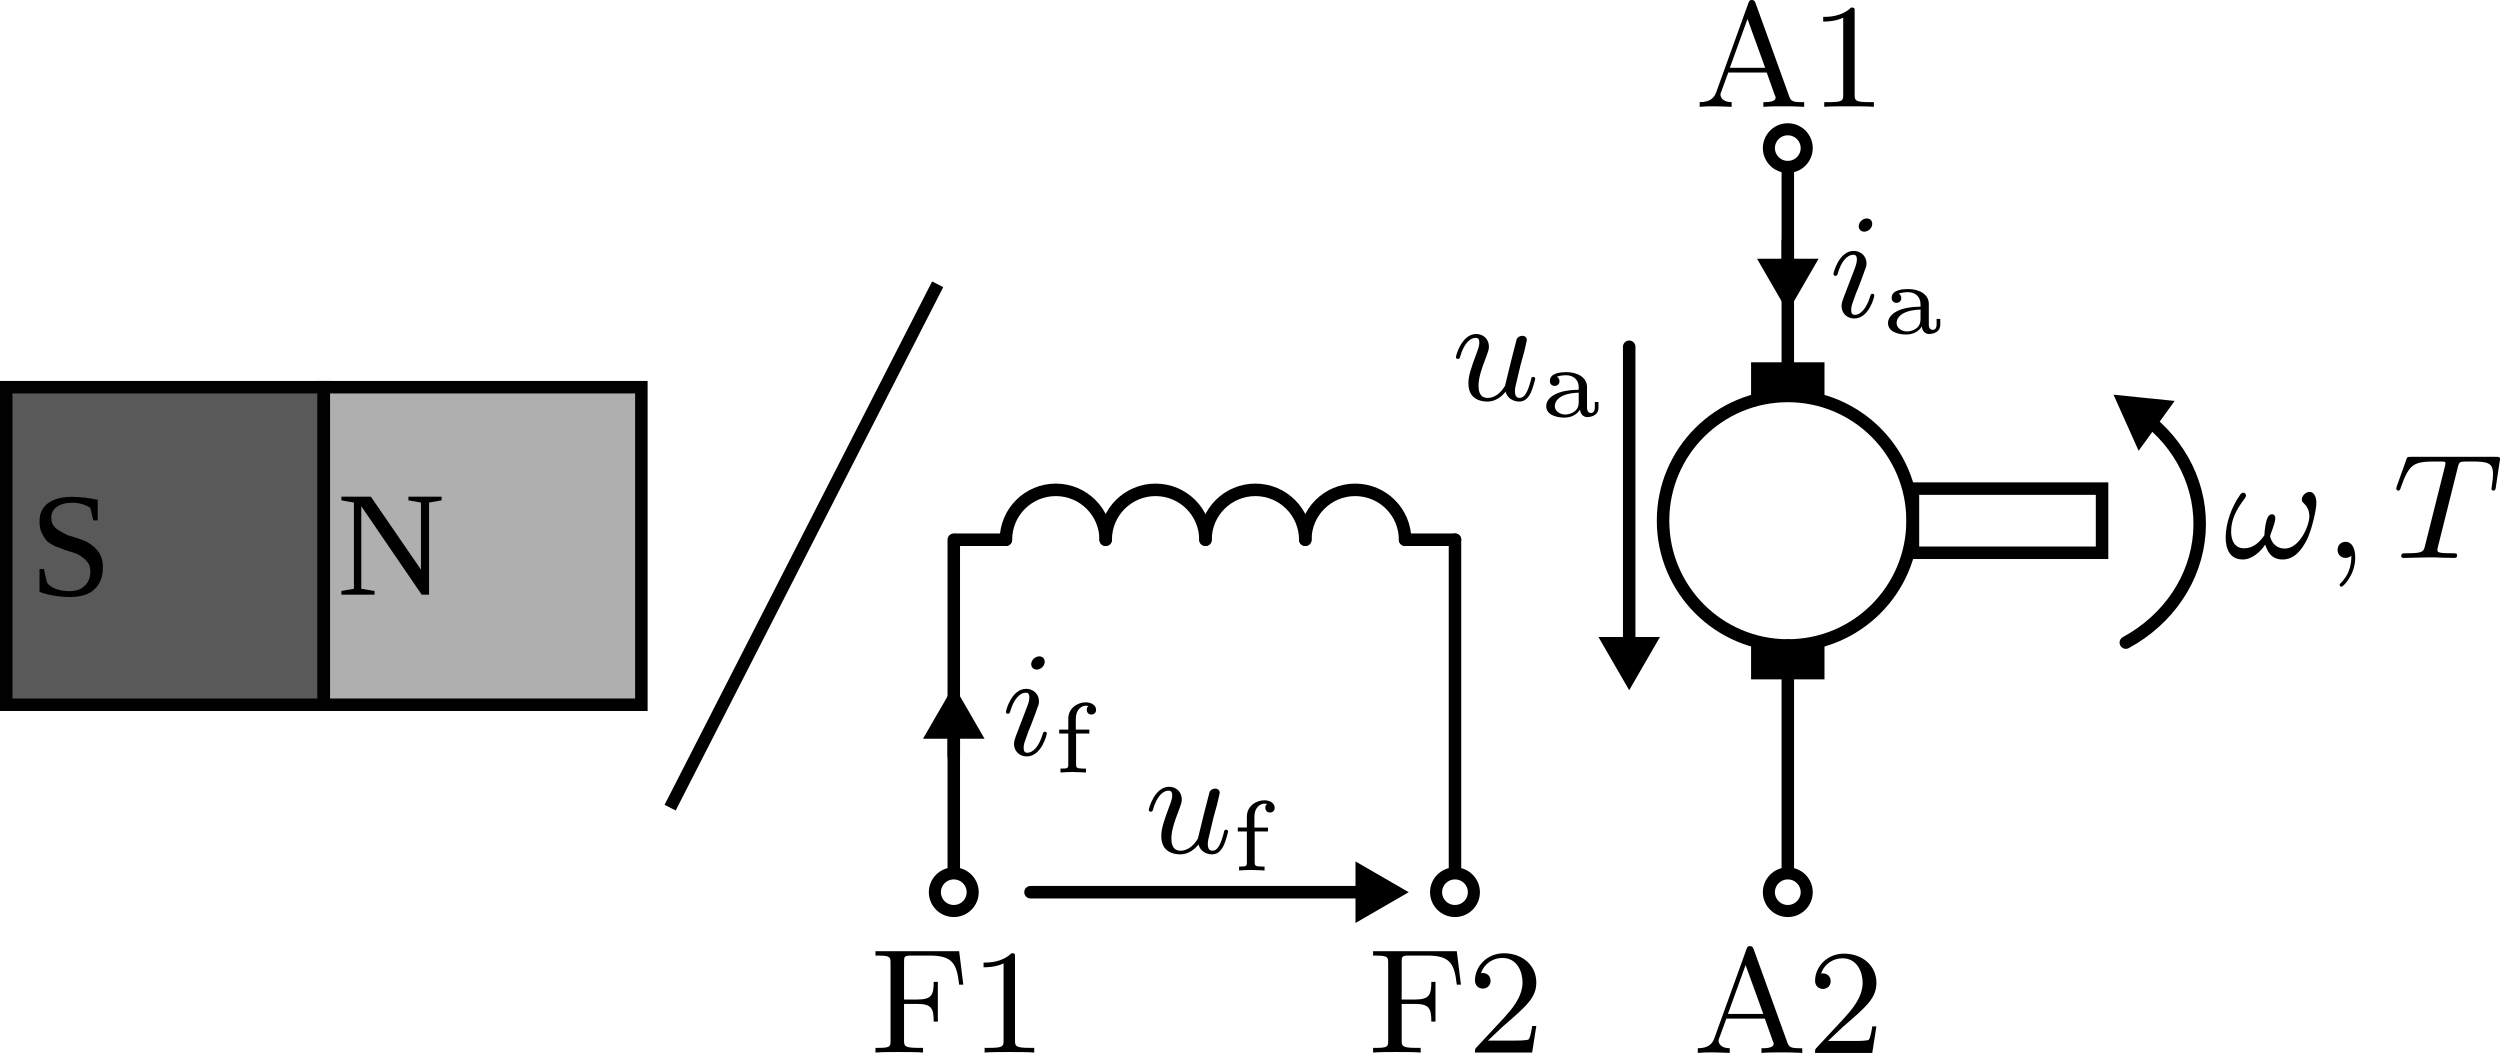
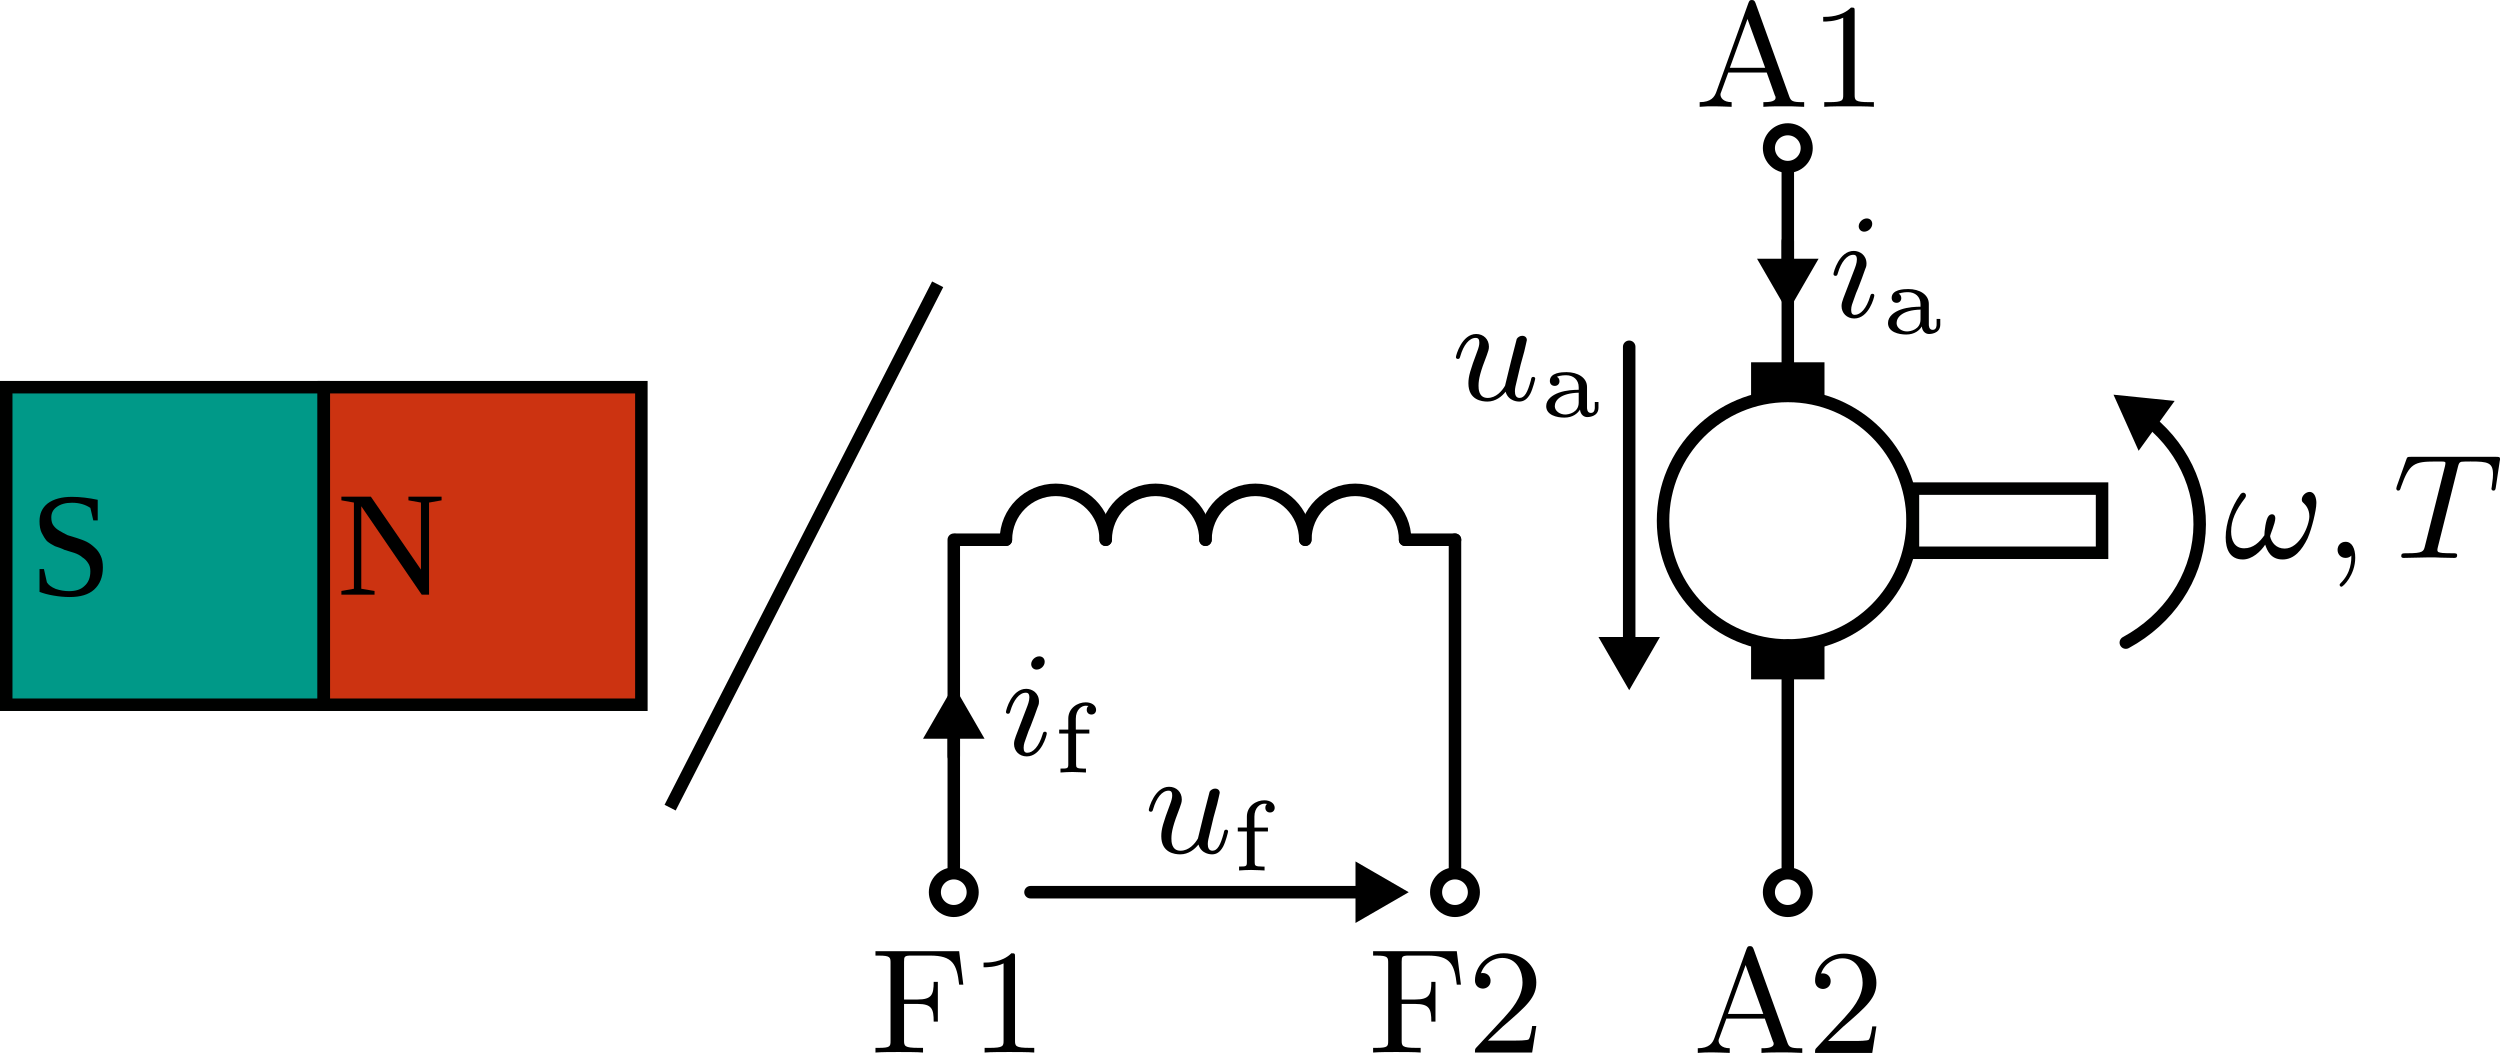
<svg xmlns="http://www.w3.org/2000/svg" width="53.023mm" height="22.331mm" viewBox="0 0 53.023 22.331" version="1.1" id="svg1">
  <defs id="defs1">
    <marker style="overflow:visible" id="TriangleInM" refX="0" refY="0" orient="auto">
      <path transform="scale(-0.4)" style="fill:context-stroke;fill-rule:evenodd;stroke:context-stroke;stroke-width:1pt" d="M 5.77,0 -2.88,5 V -5 Z" id="path5871" />
    </marker>
    <marker style="overflow:visible" id="TriangleInM-7" refX="0" refY="0" orient="auto">
      <path transform="scale(-0.4)" style="fill:context-stroke;fill-rule:evenodd;stroke:context-stroke;stroke-width:1pt" d="M 5.77,0 -2.88,5 V -5 Z" id="path5871-1" />
    </marker>
    <marker style="overflow:visible" id="TriangleInM-0" refX="0" refY="0" orient="auto">
      <path transform="scale(-0.4)" style="fill:context-stroke;fill-rule:evenodd;stroke:context-stroke;stroke-width:1pt" d="M 5.77,0 -2.88,5 V -5 Z" id="path5871-4" />
    </marker>
    <marker style="overflow:visible" id="TriangleInM-0-2" refX="0" refY="0" orient="auto">
      <path transform="scale(-0.4)" style="fill:context-stroke;fill-rule:evenodd;stroke:context-stroke;stroke-width:1pt" d="M 5.77,0 -2.88,5 V -5 Z" id="path5871-4-3" />
    </marker>
    <marker style="overflow:visible" id="marker1815" refX="0" refY="0" orient="auto">
      <path transform="scale(-0.4)" style="fill:context-stroke;fill-rule:evenodd;stroke:context-stroke;stroke-width:1pt" d="M 5.77,0 -2.88,5 V -5 Z" id="path1813" />
    </marker>
  </defs>
  <g id="layer1" transform="translate(-63.98206,-189.1771)">
    <path style="fill:none;stroke:#000000;stroke-width:0.265px;stroke-linecap:round;stroke-linejoin:miter;stroke-opacity:1" d="m 101.9,202.867 v 4.708" id="path1" />
    <circle style="fill:none;fill-opacity:1;stroke:#000000;stroke-width:0.265;stroke-linecap:round;stroke-linejoin:round;stroke-miterlimit:4;stroke-dasharray:none;stroke-dashoffset:0;stroke-opacity:1;paint-order:normal" id="circle1" cx="101.9" cy="200.221" r="2.646" />
    <path style="fill:none;stroke:#000000;stroke-width:0.265px;stroke-linecap:round;stroke-linejoin:miter;stroke-opacity:1" d="m 101.9,192.805 v 4.471" id="path2" />
    <ellipse ry="0.399" rx="0.401" cy="192.318" cx="101.9" id="path5953" style="fill:none;fill-opacity:1;stroke:#000000;stroke-width:0.256;stroke-linecap:round;stroke-linejoin:round;stroke-miterlimit:4;stroke-dasharray:none;stroke-dashoffset:0;stroke-opacity:1;paint-order:normal" />
    <path style="fill:none;stroke:#000000;stroke-width:0.265px;stroke-linecap:round;stroke-linejoin:miter;stroke-opacity:1" d="m 94.841,207.575 1e-6,-6.951" id="path2-8" />
    <ellipse ry="0.399" rx="0.401" cy="-208.1" cx="101.9" id="path5953-6" style="fill:none;fill-opacity:1;stroke:#000000;stroke-width:0.256;stroke-linecap:round;stroke-linejoin:round;stroke-miterlimit:4;stroke-dasharray:none;stroke-dashoffset:0;stroke-opacity:1;paint-order:normal" transform="scale(1,-1)" />
    <path style="fill:none;stroke:#000000;stroke-width:0.265px;stroke-linecap:round;stroke-linejoin:miter;stroke-opacity:1" d="m 84.211,207.575 1e-6,-6.951" id="path2-8-2" />
    <ellipse ry="0.399" rx="0.401" cy="-208.1" cx="94.841" id="path5953-6-1" style="fill:none;fill-opacity:1;stroke:#000000;stroke-width:0.256;stroke-linecap:round;stroke-linejoin:round;stroke-miterlimit:4;stroke-dasharray:none;stroke-dashoffset:0;stroke-opacity:1;paint-order:normal" transform="scale(1,-1)" />
    <ellipse ry="0.399" rx="0.401" cy="208.1" cx="84.211" id="path5953-3" style="fill:none;fill-opacity:1;stroke:#000000;stroke-width:0.256;stroke-linecap:round;stroke-linejoin:round;stroke-miterlimit:4;stroke-dasharray:none;stroke-dashoffset:0;stroke-opacity:1;paint-order:normal" />
    <g id="use41951" transform="rotate(-90,154.0141,123.3393)">
      <path style="opacity:1;fill:none;fill-opacity:1;stroke:#000000;stroke-width:0.265;stroke-linecap:round;stroke-linejoin:round;stroke-miterlimit:4;stroke-dasharray:none;stroke-dashoffset:0;stroke-opacity:1;paint-order:normal" id="path4" d="m 76.729,60.992 a 1.058,1.058 0 0 1 1.058,1.058 1.058,1.058 0 0 1 -1.058,1.058" />
      <path style="opacity:1;fill:none;fill-opacity:1;stroke:#000000;stroke-width:0.265;stroke-linecap:round;stroke-linejoin:round;stroke-miterlimit:4;stroke-dasharray:none;stroke-dashoffset:0;stroke-opacity:1;paint-order:normal" id="path5" d="m 76.729,58.875 a 1.058,1.058 0 0 1 1.058,1.058 1.058,1.058 0 0 1 -1.058,1.058" />
      <path style="opacity:1;fill:none;fill-opacity:1;stroke:#000000;stroke-width:0.265;stroke-linecap:round;stroke-linejoin:round;stroke-miterlimit:4;stroke-dasharray:none;stroke-dashoffset:0;stroke-opacity:1;paint-order:normal" id="path6" d="m 76.729,56.758 a 1.058,1.058 0 0 1 1.058,1.058 1.058,1.058 0 0 1 -1.058,1.058" />
      <path style="opacity:1;fill:none;fill-opacity:1;stroke:#000000;stroke-width:0.265;stroke-linecap:round;stroke-linejoin:round;stroke-miterlimit:4;stroke-dasharray:none;stroke-dashoffset:0;stroke-opacity:1;paint-order:normal" id="path7" d="m 76.729,54.642 a 1.058,1.058 0 0 1 1.058,1.058 1.058,1.058 0 0 1 -1.058,1.058" />
      <path style="fill:none;stroke:#000000;stroke-width:0.265px;stroke-linecap:round;stroke-linejoin:miter;stroke-opacity:1" d="M 76.729,64.167 V 63.108" id="path8" />
      <path style="fill:none;stroke:#000000;stroke-width:0.265px;stroke-linecap:round;stroke-linejoin:miter;stroke-opacity:1" d="m 76.729,53.583 v 1.058" id="path9" />
    </g>
    <path id="path5718-7-5" d="M 93.107,208.1 H 85.838" style="fill:none;stroke:#000000;stroke-width:0.265;stroke-linecap:round;stroke-linejoin:round;stroke-miterlimit:4;stroke-dasharray:none;stroke-opacity:1;marker-start:url(#TriangleInM)" />
    <path id="path5718-7-5-72" d="m 98.536,203.063 v -6.531" style="fill:none;stroke:#000000;stroke-width:0.265;stroke-linecap:round;stroke-linejoin:round;stroke-miterlimit:4;stroke-dasharray:none;stroke-opacity:1;marker-start:url(#TriangleInM-7)" />
    <path id="path5718-7-5-7" d="m 84.211,204.469 v 0.748" style="fill:none;stroke:#000000;stroke-width:0.265;stroke-linecap:round;stroke-linejoin:round;stroke-miterlimit:4;stroke-dasharray:none;stroke-opacity:1;marker-start:url(#TriangleInM-0)" />
    <path id="path5718-7-5-7-3" d="m 101.9,195.041 v -0.748" style="fill:none;stroke:#000000;stroke-width:0.265;stroke-linecap:round;stroke-linejoin:round;stroke-miterlimit:4;stroke-dasharray:none;stroke-opacity:1;marker-start:url(#TriangleInM-0-2)" />
    <g transform="translate(85.31781,203.0976)" id="g17">
      <g fill="#000000" fill-opacity="1" id="g3" transform="matrix(0.352778,0,0,0.352778,-0.796793,-0.701014)">
        <g id="use2" transform="translate(1.993,7.909)">
          <path d="m 2.594,-5.594 c 0,-0.203 -0.141,-0.328 -0.328,-0.328 -0.25,0 -0.484,0.234 -0.484,0.469 0,0.172 0.125,0.328 0.328,0.328 0.25,0 0.484,-0.219 0.484,-0.469 z m 0.125,4.312 c 0,-0.047 -0.016,-0.109 -0.109,-0.109 -0.094,0 -0.109,0.047 -0.141,0.156 C 2.25,-0.5 1.891,-0.125 1.547,-0.125 1.406,-0.125 1.328,-0.203 1.328,-0.422 1.328,-0.641 1.406,-0.828 1.469,-1 1.625,-1.438 1.625,-1.453 1.75,-1.734 1.891,-2.109 2.094,-2.625 2.172,-2.875 2.25,-3.047 2.25,-3.125 2.25,-3.203 2.25,-3.719 1.844,-3.969 1.484,-3.969 c -0.875,0 -1.219,1.281 -1.219,1.391 0,0.078 0.062,0.109 0.125,0.109 0.094,0 0.109,-0.062 0.141,-0.172 0.188,-0.641 0.531,-1.094 0.922,-1.094 0.094,0 0.219,0.016 0.219,0.281 0,0.219 -0.094,0.453 -0.172,0.656 L 0.859,-1.125 C 0.797,-0.953 0.75,-0.812 0.75,-0.656 c 0,0.422 0.312,0.75 0.766,0.75 0.875,0 1.203,-1.281 1.203,-1.375 z m 0,0" id="path16" />
        </g>
      </g>
      <g fill="#000000" fill-opacity="1" id="g4" transform="matrix(0.352778,0,0,0.352778,-0.796793,-0.701014)">
        <g id="use3" transform="translate(5.146,8.971)">
          <path d="M 1.328,-2.344 H 2.125 V -2.578 H 1.312 v -0.656 c 0,-0.547 0.344,-0.781 0.594,-0.781 C 1.984,-4.016 2.047,-4 2.078,-4 2.031,-3.969 1.969,-3.922 1.969,-3.766 c 0,0.156 0.109,0.281 0.281,0.281 0.172,0 0.281,-0.125 0.281,-0.281 0,-0.266 -0.266,-0.453 -0.625,-0.453 -0.484,0 -1.047,0.344 -1.047,0.984 v 0.656 H 0.312 v 0.234 h 0.547 v 1.859 c 0,0.25 -0.062,0.25 -0.469,0.25 V 0 C 0.531,-0.016 0.984,-0.031 1.109,-0.031 1.422,-0.031 1.844,0 1.922,0 v -0.234 h -0.125 c -0.453,0 -0.469,-0.062 -0.469,-0.266 z m 0,0" id="path17" />
        </g>
      </g>
    </g>
    <g transform="translate(88.34725,205.8642)" id="g22">
      <g fill="#000000" fill-opacity="1" id="g19" transform="matrix(0.352778,0,0,0.352778,-0.796793,-0.664722)">
        <g id="g18" transform="translate(1.993,5.853)">
          <path d="m 4.375,-2.922 c 0.047,-0.234 0.156,-0.641 0.156,-0.688 0,-0.109 -0.078,-0.25 -0.281,-0.25 -0.125,0 -0.266,0.078 -0.328,0.188 C 3.891,-3.594 3.281,-1.156 3.219,-0.859 3.031,-0.531 2.672,-0.125 2.172,-0.125 1.625,-0.125 1.625,-0.688 1.625,-0.859 c 0,-0.406 0.109,-0.844 0.5,-1.844 0.078,-0.219 0.125,-0.344 0.125,-0.5 0,-0.453 -0.328,-0.766 -0.766,-0.766 -0.859,0 -1.219,1.281 -1.219,1.391 0,0.078 0.062,0.109 0.125,0.109 0.094,0 0.109,-0.062 0.141,-0.172 0.188,-0.656 0.531,-1.094 0.922,-1.094 0.188,0 0.219,0.125 0.219,0.297 0,0.141 -0.047,0.312 -0.125,0.516 -0.422,1.125 -0.531,1.5 -0.531,1.922 0,1 0.812,1.094 1.141,1.094 0.5,0 0.875,-0.312 1.094,-0.594 0.172,0.594 0.766,0.594 0.812,0.594 0.266,0 0.484,-0.125 0.672,-0.469 0.156,-0.297 0.297,-0.875 0.297,-0.906 0,-0.047 -0.031,-0.109 -0.109,-0.109 -0.109,0 -0.125,0.047 -0.156,0.219 C 4.578,-0.469 4.391,-0.125 4.094,-0.125 3.875,-0.125 3.812,-0.312 3.812,-0.531 c 0,-0.172 0.047,-0.359 0.125,-0.672 L 4.156,-2.125 Z m 0,0" id="path18" />
        </g>
      </g>
      <g fill="#000000" fill-opacity="1" id="g21" transform="matrix(0.352778,0,0,0.352778,-0.796793,-0.664722)">
        <g id="g20" transform="translate(7.296,6.915)">
          <path d="M 1.328,-2.344 H 2.125 V -2.578 H 1.312 v -0.656 c 0,-0.547 0.344,-0.781 0.594,-0.781 C 1.984,-4.016 2.047,-4 2.078,-4 2.031,-3.969 1.969,-3.922 1.969,-3.766 c 0,0.156 0.109,0.281 0.281,0.281 0.172,0 0.281,-0.125 0.281,-0.281 0,-0.266 -0.266,-0.453 -0.625,-0.453 -0.484,0 -1.047,0.344 -1.047,0.984 v 0.656 H 0.312 v 0.234 h 0.547 v 1.859 c 0,0.25 -0.062,0.25 -0.469,0.25 V 0 C 0.531,-0.016 0.984,-0.031 1.109,-0.031 1.422,-0.031 1.844,0 1.922,0 v -0.234 h -0.125 c -0.453,0 -0.469,-0.062 -0.469,-0.266 z m 0,0" id="path19" />
        </g>
      </g>
    </g>
    <g transform="translate(94.86111,196.261)" id="g27">
      <g fill="#000000" fill-opacity="1" id="g24" transform="matrix(0.352778,0,0,0.352778,-0.796793,-0.664722)">
        <g id="g23" transform="translate(1.993,5.853)">
          <path d="m 4.375,-2.922 c 0.047,-0.234 0.156,-0.641 0.156,-0.688 0,-0.109 -0.078,-0.25 -0.281,-0.25 -0.125,0 -0.266,0.078 -0.328,0.188 C 3.891,-3.594 3.281,-1.156 3.219,-0.859 3.031,-0.531 2.672,-0.125 2.172,-0.125 1.625,-0.125 1.625,-0.688 1.625,-0.859 c 0,-0.406 0.109,-0.844 0.5,-1.844 0.078,-0.219 0.125,-0.344 0.125,-0.5 0,-0.453 -0.328,-0.766 -0.766,-0.766 -0.859,0 -1.219,1.281 -1.219,1.391 0,0.078 0.062,0.109 0.125,0.109 0.094,0 0.109,-0.062 0.141,-0.172 0.188,-0.656 0.531,-1.094 0.922,-1.094 0.188,0 0.219,0.125 0.219,0.297 0,0.141 -0.047,0.312 -0.125,0.516 -0.422,1.125 -0.531,1.5 -0.531,1.922 0,1 0.812,1.094 1.141,1.094 0.5,0 0.875,-0.312 1.094,-0.594 0.172,0.594 0.766,0.594 0.812,0.594 0.266,0 0.484,-0.125 0.672,-0.469 0.156,-0.297 0.297,-0.875 0.297,-0.906 0,-0.047 -0.031,-0.109 -0.109,-0.109 -0.109,0 -0.125,0.047 -0.156,0.219 C 4.578,-0.469 4.391,-0.125 4.094,-0.125 3.875,-0.125 3.812,-0.312 3.812,-0.531 c 0,-0.172 0.047,-0.359 0.125,-0.672 L 4.156,-2.125 Z m 0,0" id="path22" />
        </g>
      </g>
      <g fill="#000000" fill-opacity="1" id="g26" transform="matrix(0.352778,0,0,0.352778,-0.796793,-0.664722)">
        <g id="g25" transform="translate(7.296,6.849)">
          <path d="m 2.844,-1.781 c 0,-0.562 -0.562,-0.891 -1.234,-0.891 -0.297,0 -1,0.031 -1,0.531 0,0.172 0.109,0.297 0.297,0.297 0.172,0 0.281,-0.125 0.281,-0.281 0,-0.109 -0.047,-0.219 -0.156,-0.266 0.203,-0.094 0.5,-0.094 0.562,-0.094 0.422,0 0.75,0.266 0.75,0.719 v 0.156 c -0.266,0 -0.75,0.016 -1.188,0.172 -0.391,0.141 -0.766,0.406 -0.766,0.812 0,0.531 0.625,0.688 1.094,0.688 0.5,0 0.797,-0.25 0.938,-0.484 0.031,0.312 0.234,0.453 0.438,0.453 0.031,0 0.672,0 0.672,-0.562 V -0.875 H 3.312 v 0.328 c 0,0.062 0,0.328 -0.234,0.328 -0.234,0 -0.234,-0.266 -0.234,-0.328 z m -0.5,0.938 c 0,0.609 -0.609,0.719 -0.812,0.719 -0.312,0 -0.625,-0.203 -0.625,-0.5 0,-0.344 0.328,-0.781 1.438,-0.812 z m 0,0" id="path24" />
        </g>
      </g>
    </g>
    <g transform="translate(102.869,193.8098)" id="g32">
      <g fill="#000000" fill-opacity="1" id="g29" transform="matrix(0.352778,0,0,0.352778,-0.796793,-0.701014)">
        <g id="g28" transform="translate(1.993,7.909)">
          <path d="m 2.594,-5.594 c 0,-0.203 -0.141,-0.328 -0.328,-0.328 -0.25,0 -0.484,0.234 -0.484,0.469 0,0.172 0.125,0.328 0.328,0.328 0.25,0 0.484,-0.219 0.484,-0.469 z m 0.125,4.312 c 0,-0.047 -0.016,-0.109 -0.109,-0.109 -0.094,0 -0.109,0.047 -0.141,0.156 C 2.25,-0.5 1.891,-0.125 1.547,-0.125 1.406,-0.125 1.328,-0.203 1.328,-0.422 1.328,-0.641 1.406,-0.828 1.469,-1 1.625,-1.438 1.625,-1.453 1.75,-1.734 1.891,-2.109 2.094,-2.625 2.172,-2.875 2.25,-3.047 2.25,-3.125 2.25,-3.203 2.25,-3.719 1.844,-3.969 1.484,-3.969 c -0.875,0 -1.219,1.281 -1.219,1.391 0,0.078 0.062,0.109 0.125,0.109 0.094,0 0.109,-0.062 0.141,-0.172 0.188,-0.641 0.531,-1.094 0.922,-1.094 0.094,0 0.219,0.016 0.219,0.281 0,0.219 -0.094,0.453 -0.172,0.656 L 0.859,-1.125 C 0.797,-0.953 0.75,-0.812 0.75,-0.656 c 0,0.422 0.312,0.75 0.766,0.75 0.875,0 1.203,-1.281 1.203,-1.375 z m 0,0" id="path27" />
        </g>
      </g>
      <g fill="#000000" fill-opacity="1" id="g31" transform="matrix(0.352778,0,0,0.352778,-0.796793,-0.701014)">
        <g id="g30" transform="translate(5.146,8.905)">
          <path d="m 2.844,-1.781 c 0,-0.562 -0.562,-0.891 -1.234,-0.891 -0.297,0 -1,0.031 -1,0.531 0,0.172 0.109,0.297 0.297,0.297 0.172,0 0.281,-0.125 0.281,-0.281 0,-0.109 -0.047,-0.219 -0.156,-0.266 0.203,-0.094 0.5,-0.094 0.562,-0.094 0.422,0 0.75,0.266 0.75,0.719 v 0.156 c -0.266,0 -0.75,0.016 -1.188,0.172 -0.391,0.141 -0.766,0.406 -0.766,0.812 0,0.531 0.625,0.688 1.094,0.688 0.5,0 0.797,-0.25 0.938,-0.484 0.031,0.312 0.234,0.453 0.438,0.453 0.031,0 0.672,0 0.672,-0.562 V -0.875 H 3.312 v 0.328 c 0,0.062 0,0.328 -0.234,0.328 -0.234,0 -0.234,-0.266 -0.234,-0.328 z m -0.5,0.938 c 0,0.609 -0.609,0.719 -0.812,0.719 -0.312,0 -0.625,-0.203 -0.625,-0.5 0,-0.344 0.328,-0.781 1.438,-0.812 z m 0,0" id="path29" />
        </g>
      </g>
    </g>
    <g transform="translate(111.1867,198.8659)" id="g35">
      <g fill="#000000" fill-opacity="1" id="g34" transform="matrix(0.352778,0,0,0.352778,-0.747183,-0.720328)">
        <g id="g33" transform="translate(1.993,8.12)">
          <path d="m 5.578,-3.312 c 0,-0.266 -0.094,-0.656 -0.406,-0.656 -0.234,0 -0.469,0.234 -0.469,0.453 0,0.141 0.047,0.156 0.125,0.234 C 4.938,-3.172 5.156,-2.938 5.156,-2.5 c 0,0.547 -0.578,1.938 -1.484,1.938 -0.5,0 -0.797,-0.359 -0.875,-0.734 0,-0.125 0.312,-0.766 0.312,-1.094 0,-0.125 -0.062,-0.234 -0.203,-0.234 -0.078,0 -0.156,0.047 -0.203,0.109 -0.172,0.203 -0.25,0.938 -0.25,1.156 -0.297,0.422 -0.672,0.781 -1.219,0.781 -0.578,0 -0.781,-0.484 -0.781,-1 0,-0.688 0.266,-1.281 0.844,-2.031 C 1.344,-3.688 1.344,-3.719 1.344,-3.766 c 0,-0.078 -0.078,-0.156 -0.156,-0.156 -0.094,0 -0.172,0.078 -0.203,0.141 -0.5,0.703 -0.859,1.688 -0.859,2.547 0,0.703 0.25,1.328 1.031,1.328 0.562,0 1.078,-0.484 1.344,-0.891 0.125,0.359 0.328,0.891 1.047,0.891 0.703,0 1.156,-0.562 1.5,-1.266 C 5.203,-1.531 5.312,-1.906 5.406,-2.281 5.5,-2.672 5.578,-3.047 5.578,-3.312 Z m 0,0" id="path32" />
        </g>
      </g>
      <g fill="#000000" fill-opacity="1" id="g5" transform="matrix(0.352778,0,0,0.352778,-0.747183,-0.720328)">
        <g id="use4" transform="translate(8.048907,8.12)">
          <path d="m 1.625,-0.141 c 0,0.297 0,1.031 -0.656,1.672 -0.047,0.047 -0.047,0.062 -0.047,0.094 0,0.062 0.062,0.109 0.109,0.109 0.094,0 0.828,-0.703 0.828,-1.75 0,-0.562 -0.203,-0.953 -0.578,-0.953 -0.312,0 -0.484,0.234 -0.484,0.484 C 0.797,-0.234 0.969,0 1.281,0 1.406,0 1.547,-0.047 1.625,-0.141 Z m 0,0" id="path34" />
        </g>
      </g>
      <g fill="#000000" fill-opacity="1" id="g6" transform="matrix(0.352778,0,0,0.352778,-0.747183,-0.720328)">
        <g id="use5" transform="translate(12.14207,8.12)">
          <path d="m 3.938,-5.469 c 0.047,-0.188 0.078,-0.281 0.219,-0.312 0.078,-0.016 0.359,-0.016 0.547,-0.016 1.031,0 1.344,0.062 1.344,0.766 0,0.109 0,0.25 -0.078,0.781 l -0.016,0.078 c 0,0.062 0.031,0.125 0.125,0.125 0.109,0 0.125,-0.094 0.141,-0.219 l 0.234,-1.562 c 0.016,-0.031 0.016,-0.094 0.016,-0.125 0,-0.125 -0.078,-0.125 -0.25,-0.125 H 1.109 c -0.219,0 -0.219,0.016 -0.281,0.188 l -0.562,1.578 c -0.031,0.109 -0.031,0.141 -0.031,0.141 0,0.047 0.031,0.125 0.109,0.125 0.109,0 0.125,-0.062 0.172,-0.219 0.5,-1.406 0.781,-1.531 2.078,-1.531 H 2.938 c 0.25,0 0.25,0.031 0.25,0.109 0,0.047 -0.016,0.109 -0.031,0.188 l -1.203,4.797 c -0.078,0.312 -0.109,0.422 -1.062,0.422 -0.281,0 -0.359,0 -0.359,0.172 C 0.531,0 0.641,0 0.688,0 c 0.234,0 0.484,-0.016 0.734,-0.016 0.25,0 0.5,-0.016 0.75,-0.016 0.406,0 0.422,0 0.75,0.016 C 3.047,-0.016 3.625,0 3.703,0 c 0.078,0 0.188,0 0.188,-0.156 0,-0.125 -0.078,-0.125 -0.297,-0.125 -0.234,0 -0.344,0 -0.578,-0.016 -0.203,-0.031 -0.312,-0.031 -0.312,-0.188 0,-0.047 0.016,-0.109 0.031,-0.172 z m 0,0" id="path35" />
        </g>
      </g>
    </g>
    <g transform="translate(100.031,189.1771)" id="g39">
      <g fill="#000000" fill-opacity="1" id="g38" transform="matrix(0.352778,0,0,0.352778,-0.813329,-0.598708)">
        <g id="g36" transform="translate(1.993,8.119)">
          <path d="M 3.672,-6.234 C 3.625,-6.344 3.594,-6.422 3.453,-6.422 c -0.141,0 -0.156,0.047 -0.219,0.203 L 1.312,-0.891 C 1.203,-0.594 1,-0.281 0.312,-0.281 V 0 c 0.328,-0.031 0.578,-0.031 0.906,-0.031 0.312,0 0.516,0.016 1.016,0.031 v -0.281 c -0.516,0 -0.672,-0.281 -0.672,-0.453 0,-0.078 0.031,-0.125 0.047,-0.172 L 2.031,-2.062 h 2.312 l 0.484,1.359 C 4.875,-0.625 4.875,-0.594 4.875,-0.547 c 0,0.266 -0.5,0.266 -0.734,0.266 V 0 c 0.406,-0.031 0.875,-0.031 1.281,-0.031 0.406,0 0.438,0 1.172,0.031 V -0.281 H 6.453 c -0.562,0 -0.656,-0.078 -0.75,-0.328 z M 4.25,-2.344 H 2.125 l 1.062,-2.938 z m 0,0" id="path3" />
        </g>
        <g id="g37" transform="translate(8.903404,8.119)">
          <path d="m 2.719,-5.734 c 0,-0.219 0,-0.234 -0.219,-0.234 -0.562,0.562 -1.391,0.562 -1.672,0.562 V -5.125 c 0.172,0 0.719,0 1.203,-0.234 v 4.641 c 0,0.328 -0.016,0.438 -0.859,0.438 H 0.891 V 0 c 0.312,-0.031 1.125,-0.031 1.484,-0.031 0.375,0 1.172,0 1.5,0.031 V -0.281 H 3.594 c -0.844,0 -0.875,-0.109 -0.875,-0.438 z m 0,0" id="path36" />
        </g>
      </g>
    </g>
    <g transform="translate(99.99071,209.2429)" id="g43">
      <g fill="#000000" fill-opacity="1" id="g42" transform="matrix(0.352778,0,0,0.352778,-0.813329,-0.598708)">
        <g id="g40" transform="translate(1.993,8.119)">
          <path d="M 3.672,-6.234 C 3.625,-6.344 3.594,-6.422 3.453,-6.422 c -0.141,0 -0.156,0.047 -0.219,0.203 L 1.312,-0.891 C 1.203,-0.594 1,-0.281 0.312,-0.281 V 0 c 0.328,-0.031 0.578,-0.031 0.906,-0.031 0.312,0 0.516,0.016 1.016,0.031 v -0.281 c -0.516,0 -0.672,-0.281 -0.672,-0.453 0,-0.078 0.031,-0.125 0.047,-0.172 L 2.031,-2.062 h 2.312 l 0.484,1.359 C 4.875,-0.625 4.875,-0.594 4.875,-0.547 c 0,0.266 -0.5,0.266 -0.734,0.266 V 0 c 0.406,-0.031 0.875,-0.031 1.281,-0.031 0.406,0 0.438,0 1.172,0.031 V -0.281 H 6.453 c -0.562,0 -0.656,-0.078 -0.75,-0.328 z M 4.25,-2.344 H 2.125 l 1.062,-2.938 z m 0,0" id="path39" />
        </g>
        <g id="g41" transform="translate(8.903404,8.119)">
          <path d="m 4.141,-1.594 h -0.25 C 3.875,-1.469 3.797,-0.938 3.688,-0.797 3.625,-0.719 3.016,-0.719 2.828,-0.719 H 1.234 L 2.125,-1.562 c 1.469,-1.266 2.016,-1.75 2.016,-2.656 0,-1.031 -0.844,-1.75 -1.953,-1.75 -1.031,0 -1.734,0.812 -1.734,1.625 0,0.453 0.391,0.5 0.469,0.5 0.203,0 0.469,-0.141 0.469,-0.469 0,-0.266 -0.188,-0.469 -0.469,-0.469 -0.047,0 -0.062,0 -0.109,0.016 C 1.031,-5.406 1.609,-5.688 2.094,-5.688 c 0.906,0 1.219,0.844 1.219,1.469 0,0.906 -0.688,1.656 -1.109,2.125 L 0.562,-0.328 C 0.453,-0.219 0.453,-0.203 0.453,0 h 3.438 z m 0,0" id="path40" />
        </g>
      </g>
    </g>
    <g transform="translate(93.10439,209.3508)" id="g47">
      <g fill="#000000" fill-opacity="1" id="g46" transform="matrix(0.352778,0,0,0.352778,-0.824353,-0.714463)">
        <g id="g44" transform="translate(1.993,8.119)">
          <path d="M 5.375,-6.094 H 0.344 v 0.266 h 0.203 c 0.688,0 0.703,0.109 0.703,0.438 v 4.688 C 1.25,-0.375 1.234,-0.281 0.547,-0.281 H 0.344 V 0 c 0.406,-0.031 0.953,-0.031 1.375,-0.031 0.359,0 1.172,0 1.484,0.031 V -0.281 H 2.922 C 2.094,-0.281 2.062,-0.391 2.062,-0.719 V -2.922 H 2.875 c 0.859,0 0.969,0.297 0.969,1.062 h 0.25 V -4.25 h -0.25 c 0,0.766 -0.109,1.062 -0.969,1.062 H 2.062 v -2.266 c 0,-0.312 0.016,-0.375 0.438,-0.375 h 1.125 c 1.375,0 1.609,0.516 1.75,1.75 h 0.25 z m 0,0" id="path43" />
        </g>
        <g id="g45" transform="translate(8.007661,8.119)">
          <path d="m 4.141,-1.594 h -0.25 C 3.875,-1.469 3.797,-0.938 3.688,-0.797 3.625,-0.719 3.016,-0.719 2.828,-0.719 H 1.234 L 2.125,-1.562 c 1.469,-1.266 2.016,-1.75 2.016,-2.656 0,-1.031 -0.844,-1.75 -1.953,-1.75 -1.031,0 -1.734,0.812 -1.734,1.625 0,0.453 0.391,0.5 0.469,0.5 0.203,0 0.469,-0.141 0.469,-0.469 0,-0.266 -0.188,-0.469 -0.469,-0.469 -0.047,0 -0.062,0 -0.109,0.016 C 1.031,-5.406 1.609,-5.688 2.094,-5.688 c 0.906,0 1.219,0.844 1.219,1.469 0,0.906 -0.688,1.656 -1.109,2.125 L 0.562,-0.328 C 0.453,-0.219 0.453,-0.203 0.453,0 h 3.438 z m 0,0" id="path44" />
        </g>
      </g>
    </g>
    <g transform="translate(82.55,209.3508)" id="g51">
      <g fill="#000000" fill-opacity="1" id="g50" transform="matrix(0.352778,0,0,0.352778,-0.824353,-0.714463)">
        <g id="g48" transform="translate(1.993,8.119)">
          <path d="M 5.375,-6.094 H 0.344 v 0.266 h 0.203 c 0.688,0 0.703,0.109 0.703,0.438 v 4.688 C 1.25,-0.375 1.234,-0.281 0.547,-0.281 H 0.344 V 0 c 0.406,-0.031 0.953,-0.031 1.375,-0.031 0.359,0 1.172,0 1.484,0.031 V -0.281 H 2.922 C 2.094,-0.281 2.062,-0.391 2.062,-0.719 V -2.922 H 2.875 c 0.859,0 0.969,0.297 0.969,1.062 h 0.25 V -4.25 h -0.25 c 0,0.766 -0.109,1.062 -0.969,1.062 H 2.062 v -2.266 c 0,-0.312 0.016,-0.375 0.438,-0.375 h 1.125 c 1.375,0 1.609,0.516 1.75,1.75 h 0.25 z m 0,0" id="path47" />
        </g>
        <g id="g49" transform="translate(8.007661,8.119)">
          <path d="m 2.719,-5.734 c 0,-0.219 0,-0.234 -0.219,-0.234 -0.562,0.562 -1.391,0.562 -1.672,0.562 V -5.125 c 0.172,0 0.719,0 1.203,-0.234 v 4.641 c 0,0.328 -0.016,0.438 -0.859,0.438 H 0.891 V 0 c 0.312,-0.031 1.125,-0.031 1.484,-0.031 0.375,0 1.172,0 1.5,0.031 V -0.281 H 3.594 c -0.844,0 -0.875,-0.109 -0.875,-0.438 z m 0,0" id="path48" />
        </g>
      </g>
    </g>
    <rect style="fill:#000000;fill-opacity:1;fill-rule:evenodd;stroke:none;stroke-width:0.265;stroke-linecap:square;stroke-miterlimit:3.9" id="rect3" width="1.557" height="0.713" x="101.121" y="202.873" />
    <rect style="fill:#000000;fill-opacity:1;fill-rule:evenodd;stroke:none;stroke-width:0.265;stroke-linecap:square;stroke-miterlimit:3.9" id="rect3-0" width="1.557" height="0.713" x="101.121" y="196.861" />
    <rect style="fill:none;fill-opacity:1;fill-rule:evenodd;stroke:#000100;stroke-width:0.265;stroke-linecap:square;stroke-miterlimit:3.9;stroke-opacity:1" id="rect4" width="4.011" height="1.361" x="104.554" y="199.54" />
    <path style="fill:none;stroke:#000000;stroke-width:0.265;stroke-linecap:round;stroke-linejoin:round;stroke-miterlimit:4;stroke-dasharray:none;marker-start:url(#marker1815)" id="path844" d="m -197.989,109.418 a 2.93,3.207 0 0 1 -2.492,1.211 2.93,3.207 0 0 1 -2.325,-1.56" transform="rotate(-90)" />
-     <rect style="fill:#595959;fill-opacity:1;fill-rule:evenodd;stroke:#000100;stroke-width:0.265;stroke-linecap:square;stroke-miterlimit:3.9" id="rect1" width="6.735" height="6.735" x="64.114" y="197.389" />
-     <rect style="fill:#afafaf;fill-opacity:1;fill-rule:evenodd;stroke:#000100;stroke-width:0.265;stroke-linecap:square;stroke-miterlimit:3.9" id="rect1-0" width="6.735" height="6.735" x="70.85" y="197.389" />
+     <rect style="fill:#009988;fill-opacity:1;fill-rule:evenodd;stroke:#000100;stroke-width:0.265;stroke-linecap:square;stroke-miterlimit:3.9" id="rect1" width="6.735" height="6.735" x="64.114" y="197.389" />
+     <rect style="fill:#cc3311;fill-opacity:1;fill-rule:evenodd;stroke:#000100;stroke-width:0.265;stroke-linecap:square;stroke-miterlimit:3.9" id="rect1-0" width="6.735" height="6.735" x="70.85" y="197.389" />
    <text xml:space="preserve" style="font-size:3.175px;line-height:1.05;font-family:'Times New Roman';-inkscape-font-specification:'Times New Roman, Normal';text-align:center;text-anchor:middle;fill:#000000;fill-opacity:1;fill-rule:evenodd;stroke:none;stroke-width:0.265;stroke-linecap:square;stroke-miterlimit:3.9" x="74.261" y="201.791" id="text10">
      <tspan id="tspan10" style="font-size:3.175px;fill:#000000;fill-opacity:1;stroke:none;stroke-width:0.265" x="74.261" y="201.791">N</tspan>
    </text>
    <text xml:space="preserve" style="font-size:3.175px;line-height:1.05;font-family:'Times New Roman';-inkscape-font-specification:'Times New Roman, Normal';text-align:center;text-anchor:middle;fill:#000000;fill-opacity:1;fill-rule:evenodd;stroke:none;stroke-width:0.265;stroke-linecap:square;stroke-miterlimit:3.9" x="67.468" y="201.808" id="text10-1">
      <tspan id="tspan10-6" style="font-size:3.175px;fill:#000000;fill-opacity:1;stroke:none;stroke-width:0.265" x="67.468" y="201.808">S</tspan>
    </text>
    <path style="fill:#000000;fill-opacity:1;fill-rule:evenodd;stroke:#000100;stroke-width:0.265;stroke-linecap:square;stroke-miterlimit:3.9;stroke-opacity:1" d="m 83.559,195.405 c 0,0 -5.554,10.864 -5.554,10.864" id="path10" transform="translate(0.2500128,-0.0802595)" />
  </g>
</svg>
